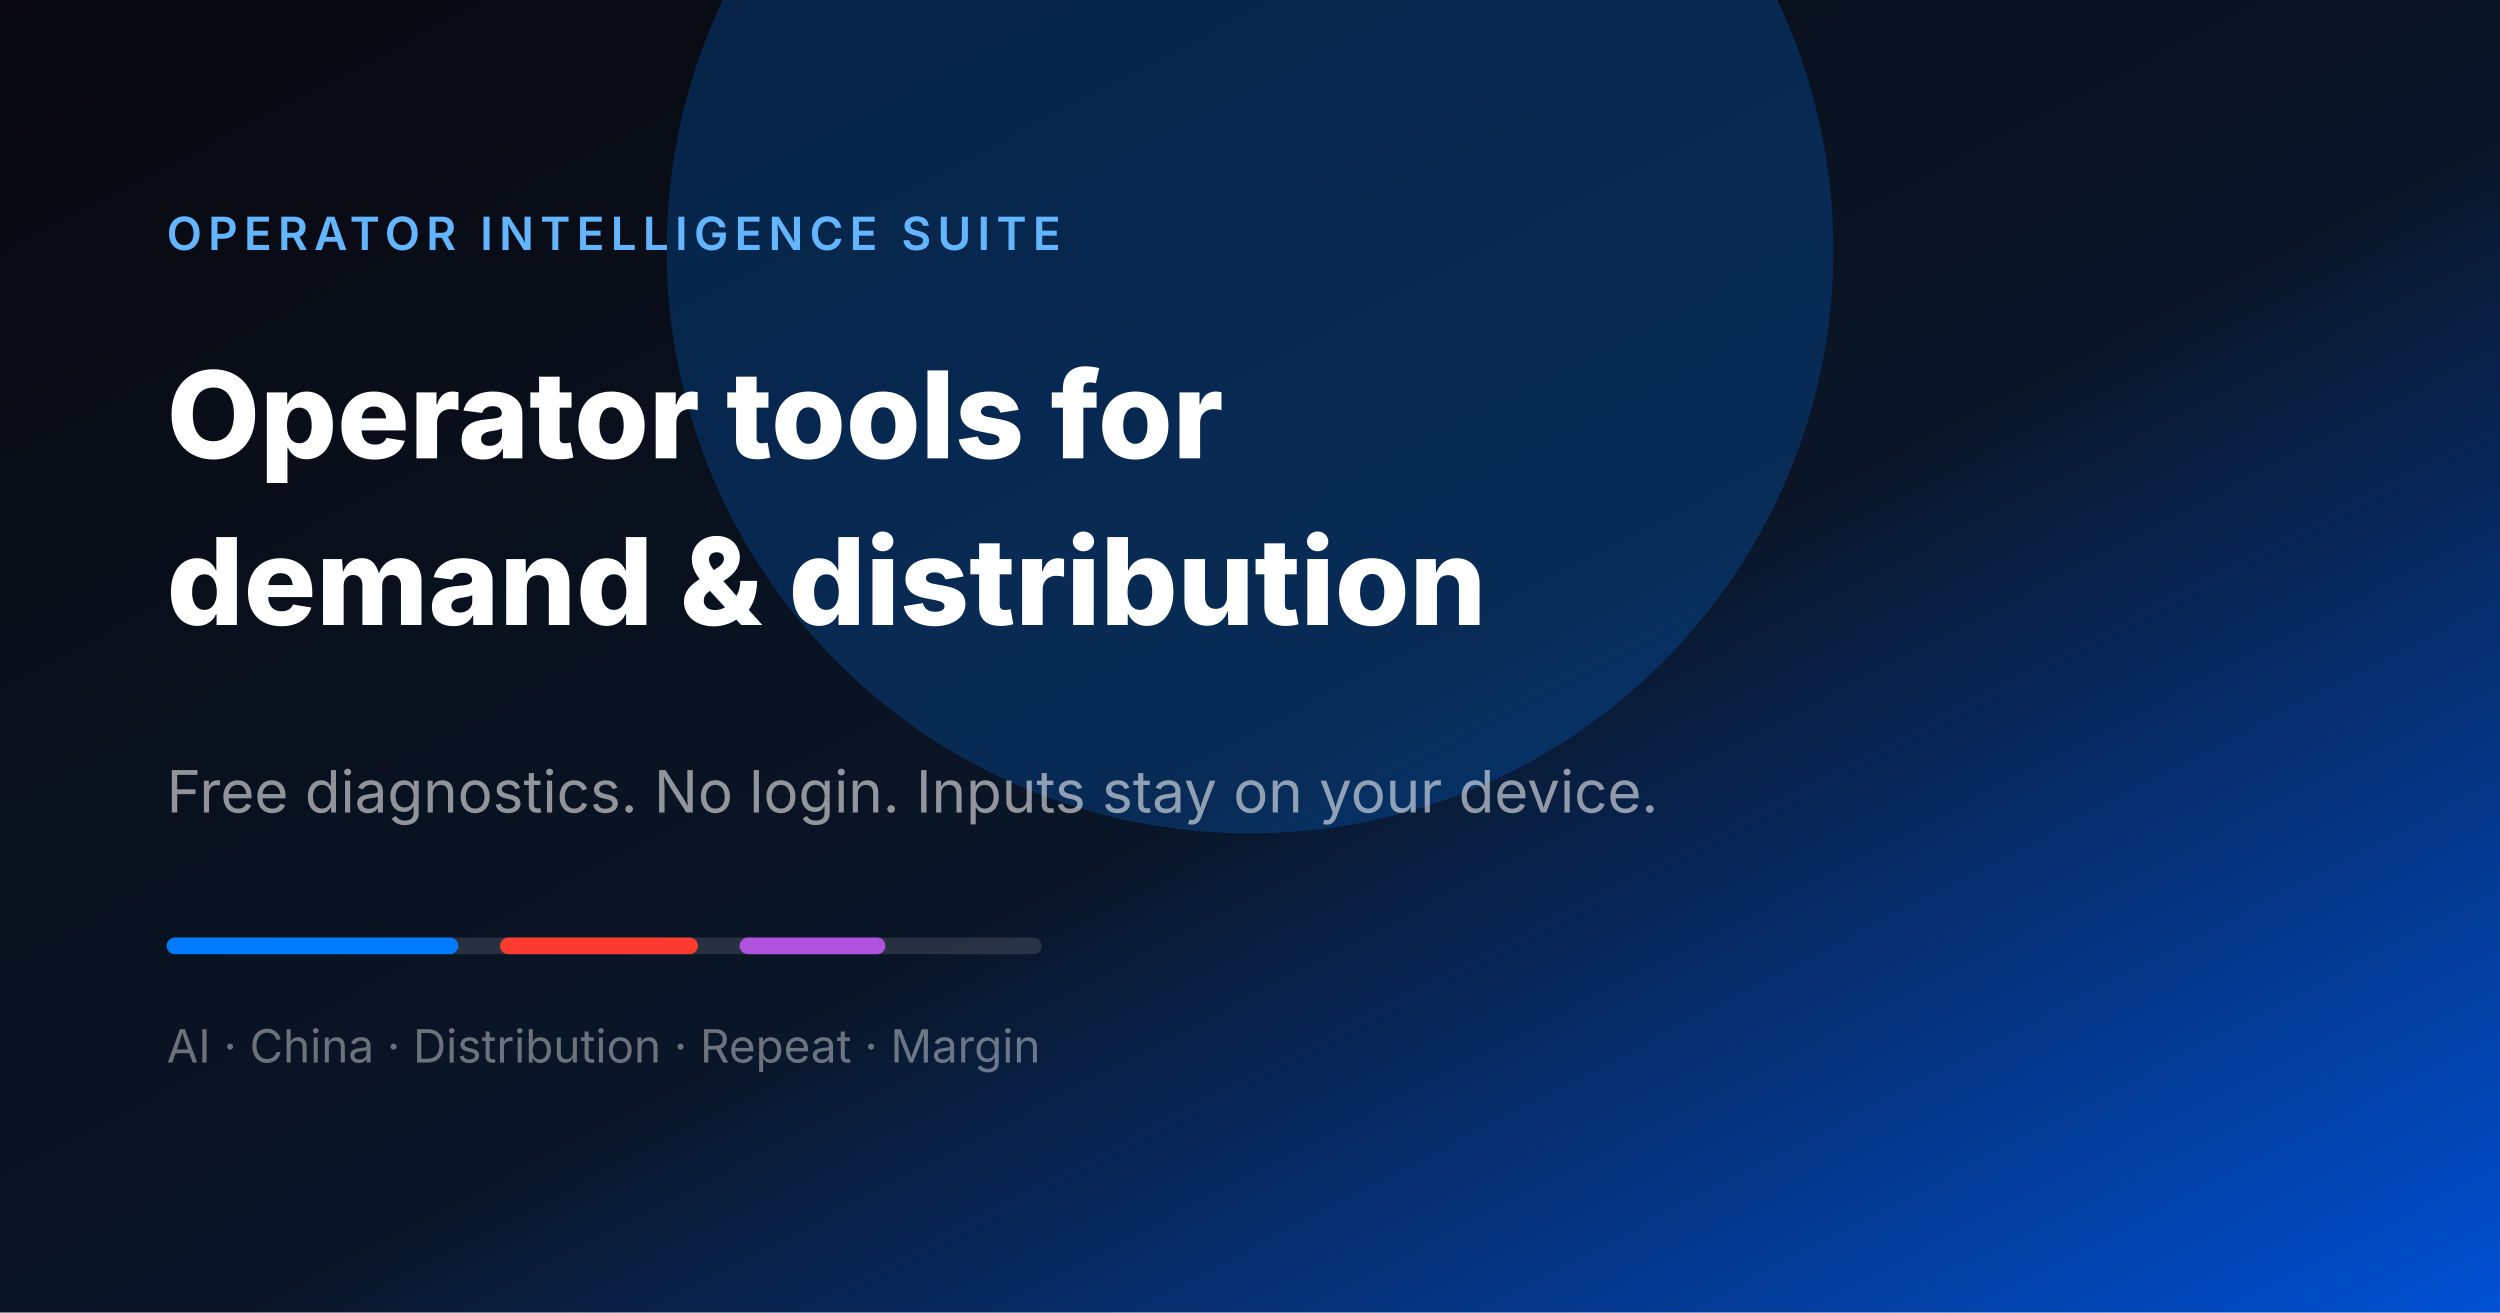
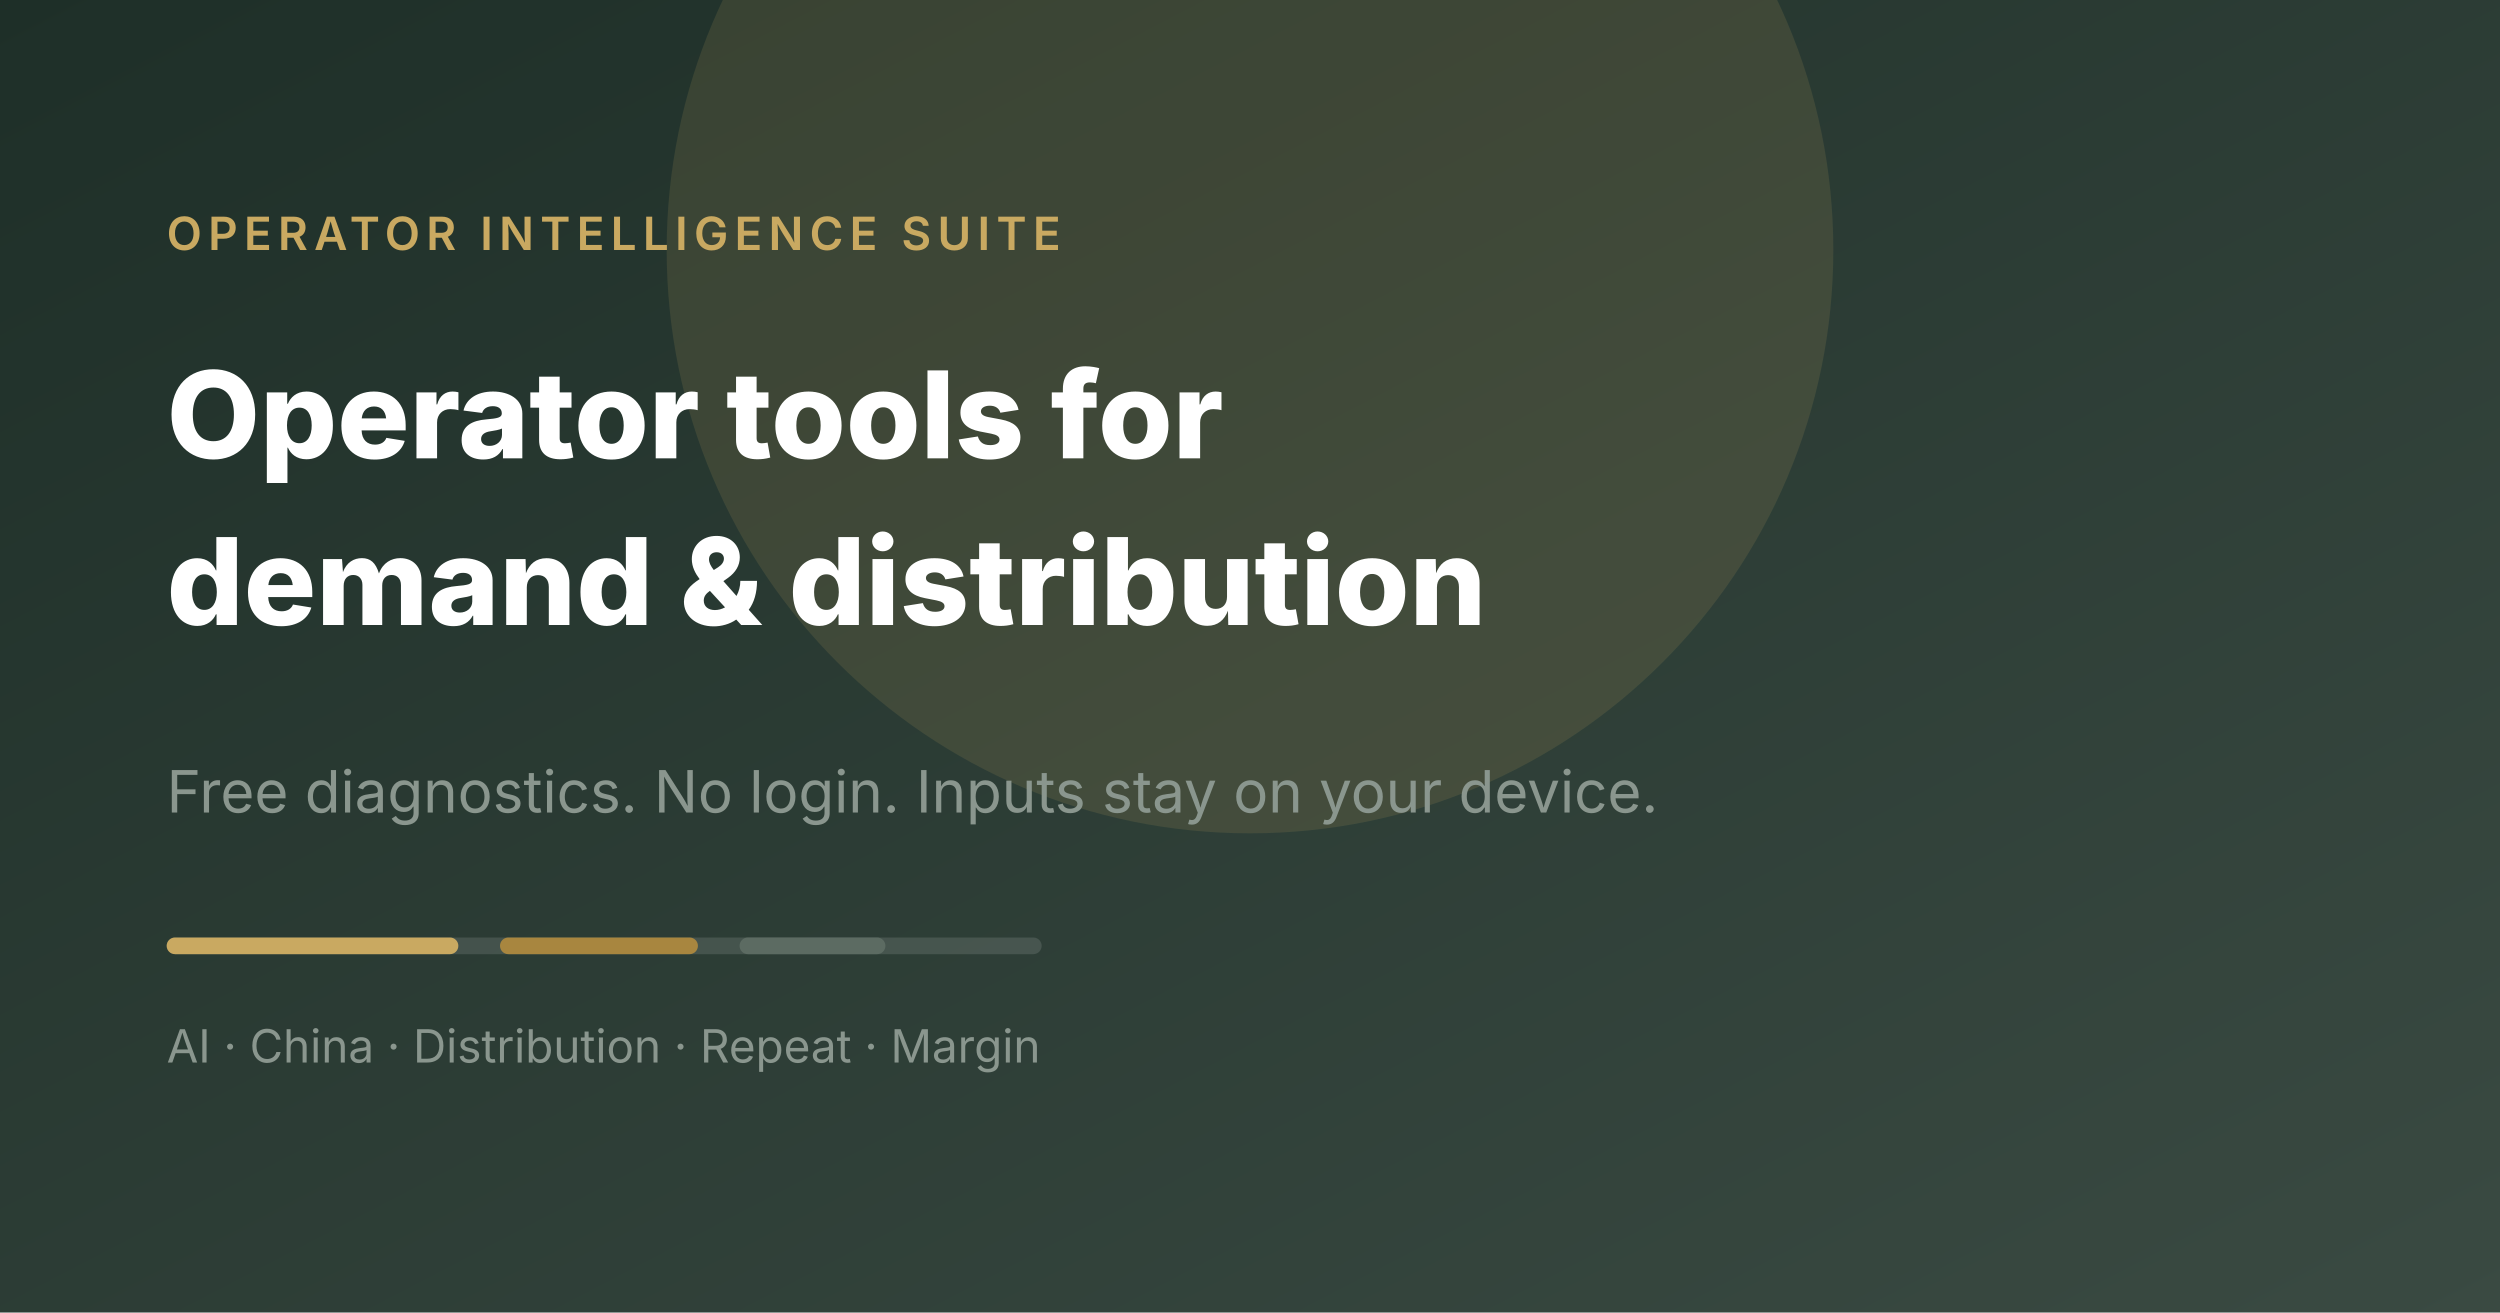
<svg xmlns="http://www.w3.org/2000/svg" width="1200" height="630" viewBox="0 0 1200 630">
  <defs>
    <linearGradient id="bg" x1="0%" y1="0%" x2="100%" y2="100%">
-       <stop offset="0%" stop-color="#08080E" />
-       <stop offset="55%" stop-color="#0A1628" />
-       <stop offset="100%" stop-color="#0051D5" />
+       <stop offset="0%" stop-color="#1E2F28" />
+       <stop offset="100%" stop-color="#3A4A42" />
    </linearGradient>
  </defs>
  <rect width="1200" height="630" fill="url(#bg)" />
-   <circle cx="600" cy="120" r="280" fill="#007AFF" opacity="0.22" />
-   <text x="80" y="120" fill="#64B5FF" font-family="Inter,Segoe UI,sans-serif" font-size="22" font-weight="600" letter-spacing="3">OPERATOR INTELLIGENCE SUITE</text>
-   <text x="80" y="220" fill="#ffffff" font-family="Inter,Segoe UI,sans-serif" font-size="58" font-weight="800">Operator tools for</text>
-   <text x="80" y="300" fill="#ffffff" font-family="Inter,Segoe UI,sans-serif" font-size="58" font-weight="800">demand &amp; distribution</text>
-   <text x="80" y="390" fill="rgba(255,255,255,0.55)" font-family="Inter,Segoe UI,sans-serif" font-size="28" font-weight="400">Free diagnostics. No login. Inputs stay on your device.</text>
+   <circle cx="600" cy="120" r="280" fill="#C9A961" opacity="0.14" />
+   <text x="80" y="120" fill="#C9A961" font-family="Inter,Segoe UI,sans-serif" font-size="22" font-weight="600" letter-spacing="3">OPERATOR INTELLIGENCE SUITE</text>
+   <text x="80" y="220" fill="#FFFFFF" font-family="Inter,Segoe UI,sans-serif" font-size="58" font-weight="800">Operator tools for</text>
+   <text x="80" y="300" fill="#FFFFFF" font-family="Inter,Segoe UI,sans-serif" font-size="58" font-weight="800">demand &amp; distribution</text>
+   <text x="80" y="390" fill="#8A968E" font-family="Inter,Segoe UI,sans-serif" font-size="28" font-weight="400">Free diagnostics. No login. Inputs stay on your device.</text>
  <rect x="80" y="450" width="420" height="8" rx="4" fill="rgba(255,255,255,0.12)" />
-   <rect x="80" y="450" width="140" height="8" rx="4" fill="#007AFF" />
-   <rect x="240" y="450" width="95" height="8" rx="4" fill="#FF3B30" />
-   <rect x="355" y="450" width="70" height="8" rx="4" fill="#AF52DE" />
-   <text x="80" y="510" fill="rgba(255,255,255,0.4)" font-family="Inter,Segoe UI,sans-serif" font-size="22">AI · China · Distribution · Repeat · Margin</text>
+   <rect x="80" y="450" width="140" height="8" rx="4" fill="#C9A961" />
+   <rect x="240" y="450" width="95" height="8" rx="4" fill="#A8863F" />
+   <rect x="355" y="450" width="70" height="8" rx="4" fill="#5C6B62" />
+   <text x="80" y="510" fill="#8A968E" font-family="Inter,Segoe UI,sans-serif" font-size="22">AI · China · Distribution · Repeat · Margin</text>
</svg>
